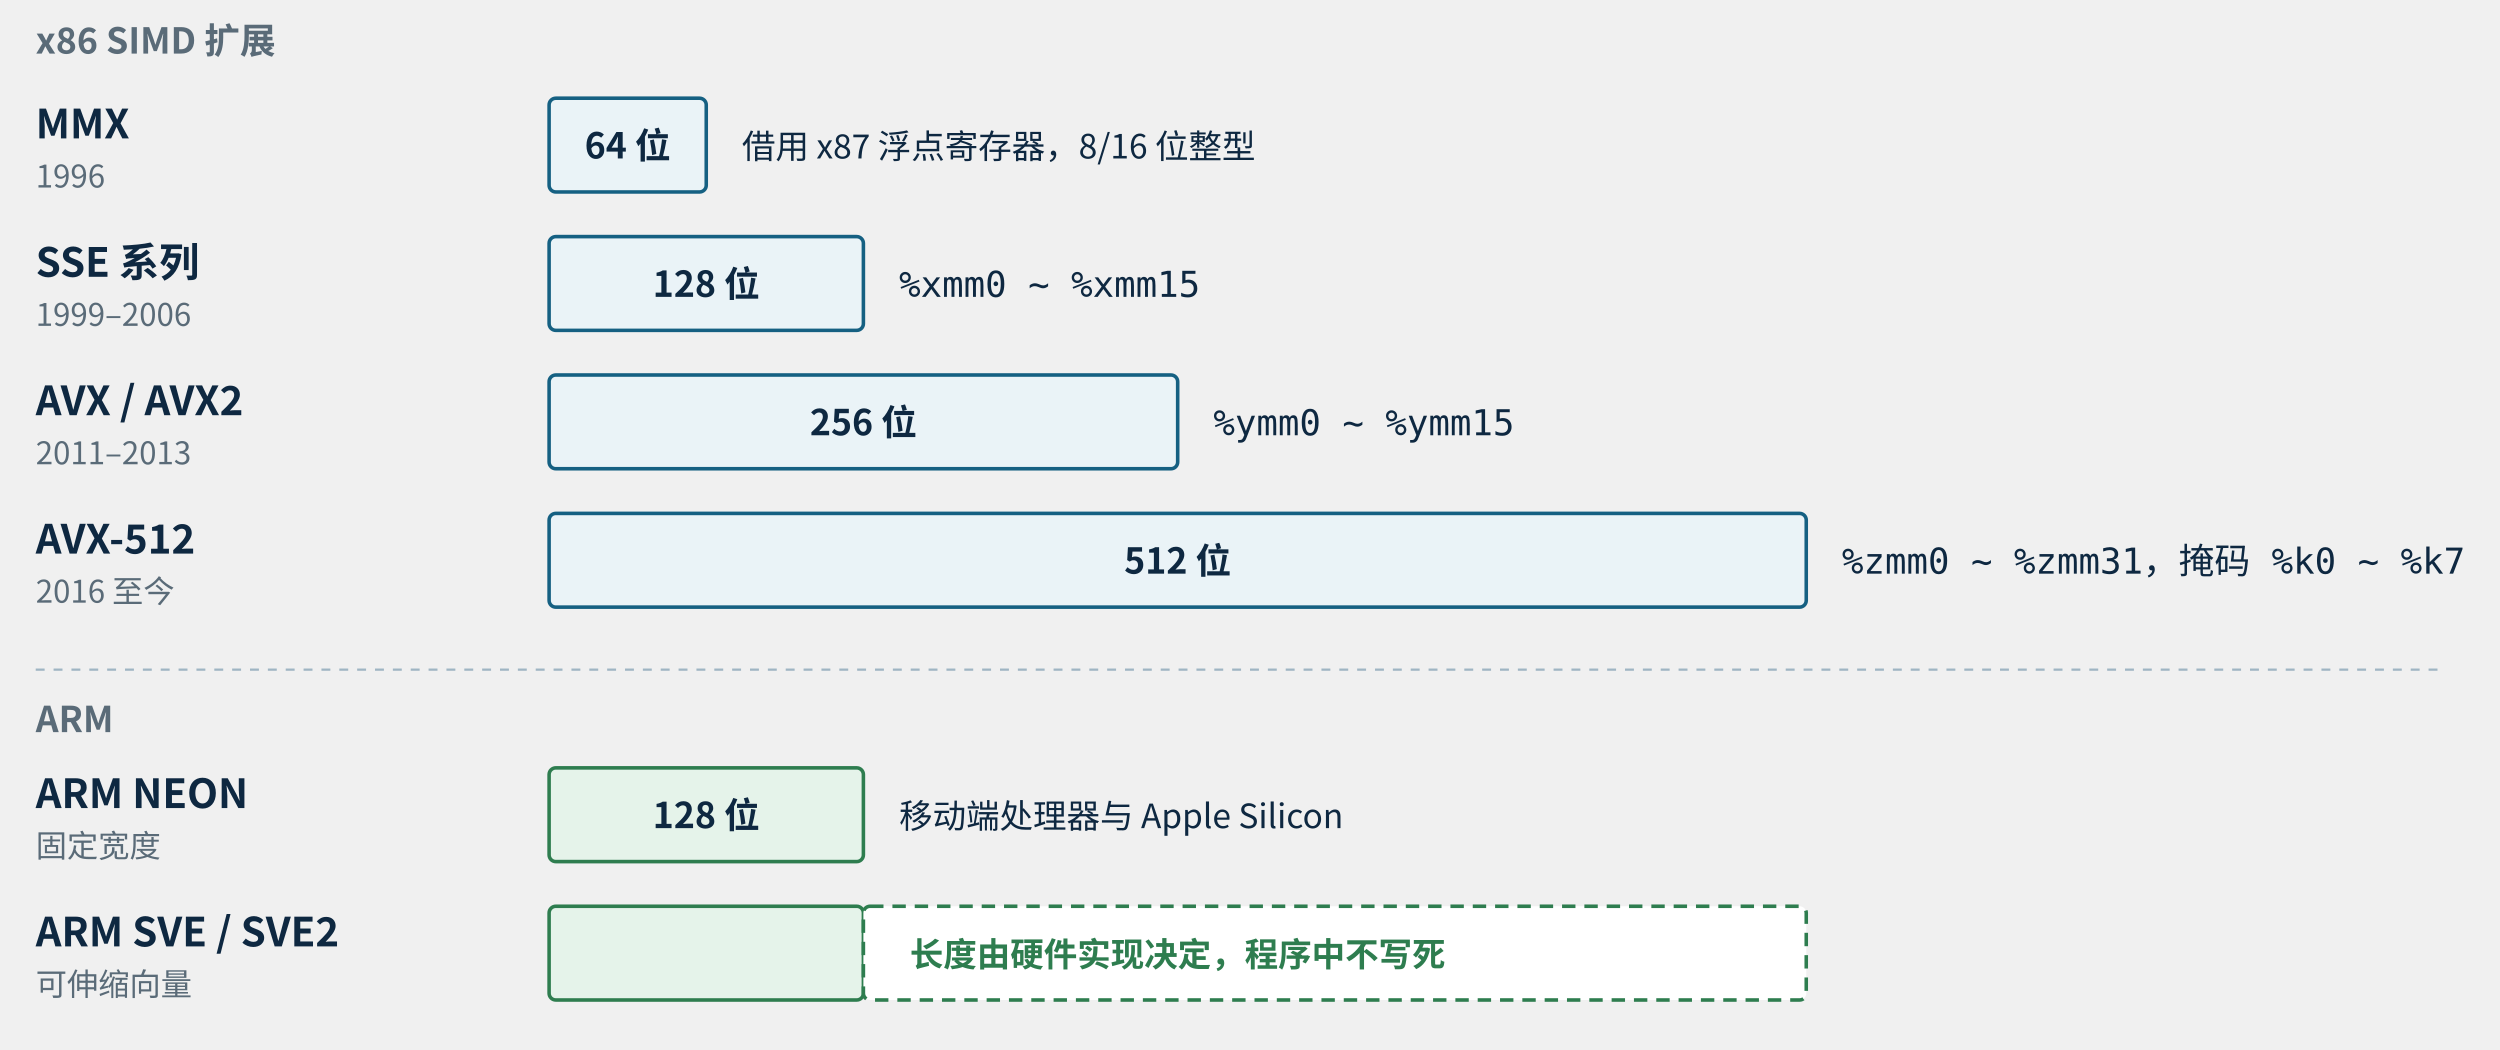
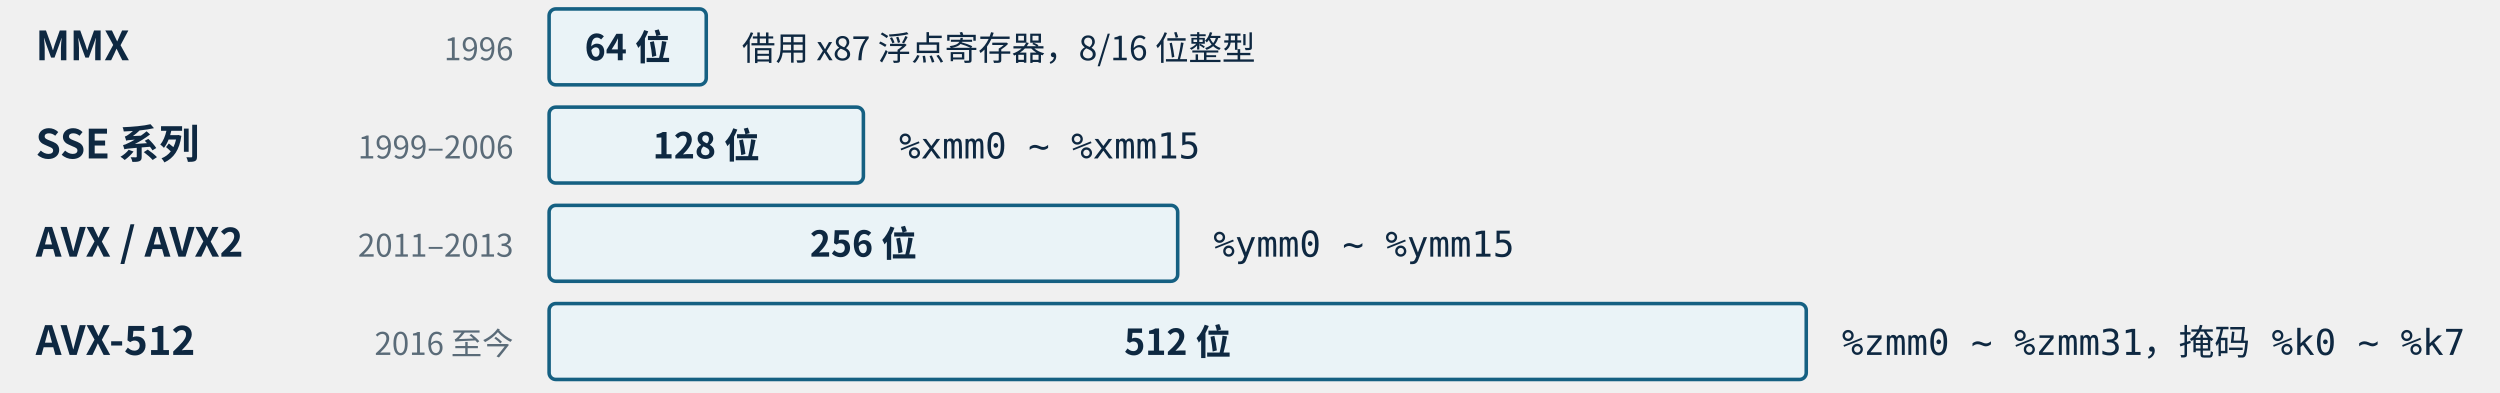
- <svg xmlns="http://www.w3.org/2000/svg" viewBox="4 0 1120 470" width="1120" height="470">
+ <svg xmlns="http://www.w3.org/2000/svg" viewBox="4 0 1120 176" width="1120" height="176">
  <defs>
    <marker id="ah-156082" viewBox="0 0 10 10" refX="9" refY="5" markerWidth="7" markerHeight="7" orient="auto-start-reverse">
      <path d="M0,0 L10,5 L0,10 z" fill="#156082" />
    </marker>
    <marker id="ah-e97132" viewBox="0 0 10 10" refX="9" refY="5" markerWidth="7" markerHeight="7" orient="auto-start-reverse">
      <path d="M0,0 L10,5 L0,10 z" fill="#e97132" />
    </marker>
    <marker id="ah-0e2841" viewBox="0 0 10 10" refX="9" refY="5" markerWidth="7" markerHeight="7" orient="auto-start-reverse">
      <path d="M0,0 L10,5 L0,10 z" fill="#0e2841" />
    </marker>
    <marker id="ah-2e7d4f" viewBox="0 0 10 10" refX="9" refY="5" markerWidth="7" markerHeight="7" orient="auto-start-reverse">
      <path d="M0,0 L10,5 L0,10 z" fill="#2e7d4f" />
    </marker>
    <marker id="ah-c0392b" viewBox="0 0 10 10" refX="9" refY="5" markerWidth="7" markerHeight="7" orient="auto-start-reverse">
      <path d="M0,0 L10,5 L0,10 z" fill="#c0392b" />
    </marker>
    <marker id="ah-5a6b78" viewBox="0 0 10 10" refX="9" refY="5" markerWidth="7" markerHeight="7" orient="auto-start-reverse">
      <path d="M0,0 L10,5 L0,10 z" fill="#5a6b78" />
    </marker>
    <marker id="ah-9fb5c3" viewBox="0 0 10 10" refX="9" refY="5" markerWidth="7" markerHeight="7" orient="auto-start-reverse">
      <path d="M0,0 L10,5 L0,10 z" fill="#9fb5c3" />
    </marker>
  </defs>
-   <text x="20.0" y="24.0" font-family="PingFang SC, Noto Sans CJK SC, Source Han Sans SC, sans-serif" font-size="16" font-weight="bold" fill="#5a6b78" text-anchor="start">x86 SIMD 扩展</text>
-   <text x="20.0" y="62.0" font-family="PingFang SC, Noto Sans CJK SC, Source Han Sans SC, sans-serif" font-size="18" font-weight="bold" fill="#0e2841" text-anchor="start">MMX</text>
-   <text x="20.0" y="84.0" font-family="PingFang SC, Noto Sans CJK SC, Source Han Sans SC, sans-serif" font-size="14" font-weight="normal" fill="#5a6b78" text-anchor="start">1996</text>
-   <rect x="250.0" y="44.0" width="70.4" height="42.0" rx="3" fill="#eaf3f7" stroke="#156082" stroke-width="1.6" />
-   <text x="285.2" y="71.0" font-family="PingFang SC, Noto Sans CJK SC, Source Han Sans SC, sans-serif" font-size="16" font-weight="bold" fill="#0e2841" text-anchor="middle">64 位</text>
-   <text x="336.4" y="71.0" font-family="PingFang SC, Noto Sans CJK SC, Source Han Sans SC, sans-serif" font-size="15" font-weight="normal" fill="#0e2841" text-anchor="start">借用 x87 浮点寄存器，8/16 位整型</text>
-   <text x="20.0" y="124.0" font-family="PingFang SC, Noto Sans CJK SC, Source Han Sans SC, sans-serif" font-size="18" font-weight="bold" fill="#0e2841" text-anchor="start">SSE 系列</text>
-   <text x="20.0" y="146.0" font-family="PingFang SC, Noto Sans CJK SC, Source Han Sans SC, sans-serif" font-size="14" font-weight="normal" fill="#5a6b78" text-anchor="start">1999–2006</text>
-   <rect x="250.0" y="106.0" width="140.8" height="42.0" rx="3" fill="#eaf3f7" stroke="#156082" stroke-width="1.6" />
-   <text x="320.4" y="133.0" font-family="PingFang SC, Noto Sans CJK SC, Source Han Sans SC, sans-serif" font-size="16" font-weight="bold" fill="#0e2841" text-anchor="middle">128 位</text>
-   <text x="406.8" y="133.0" font-family="SFMono-Regular, Menlo, DejaVu Sans Mono, Consolas, monospace" font-size="16" font-weight="normal" fill="#0e2841" text-anchor="start">%xmm0 ~ %xmm15</text>
-   <text x="20.0" y="186.0" font-family="PingFang SC, Noto Sans CJK SC, Source Han Sans SC, sans-serif" font-size="18" font-weight="bold" fill="#0e2841" text-anchor="start">AVX / AVX2</text>
-   <text x="20.0" y="208.0" font-family="PingFang SC, Noto Sans CJK SC, Source Han Sans SC, sans-serif" font-size="14" font-weight="normal" fill="#5a6b78" text-anchor="start">2011–2013</text>
-   <rect x="250.0" y="168.0" width="281.6" height="42.0" rx="3" fill="#eaf3f7" stroke="#156082" stroke-width="1.6" />
-   <text x="390.8" y="195.0" font-family="PingFang SC, Noto Sans CJK SC, Source Han Sans SC, sans-serif" font-size="16" font-weight="bold" fill="#0e2841" text-anchor="middle">256 位</text>
-   <text x="547.6" y="195.0" font-family="SFMono-Regular, Menlo, DejaVu Sans Mono, Consolas, monospace" font-size="16" font-weight="normal" fill="#0e2841" text-anchor="start">%ymm0 ~ %ymm15</text>
-   <text x="20.0" y="248.0" font-family="PingFang SC, Noto Sans CJK SC, Source Han Sans SC, sans-serif" font-size="18" font-weight="bold" fill="#0e2841" text-anchor="start">AVX-512</text>
-   <text x="20.0" y="270.0" font-family="PingFang SC, Noto Sans CJK SC, Source Han Sans SC, sans-serif" font-size="14" font-weight="normal" fill="#5a6b78" text-anchor="start">2016 至今</text>
-   <rect x="250.0" y="230.0" width="563.2" height="42.0" rx="3" fill="#eaf3f7" stroke="#156082" stroke-width="1.6" />
-   <text x="531.6" y="257.0" font-family="PingFang SC, Noto Sans CJK SC, Source Han Sans SC, sans-serif" font-size="16" font-weight="bold" fill="#0e2841" text-anchor="middle">512 位</text>
-   <text x="829.2" y="257.0" font-family="SFMono-Regular, Menlo, DejaVu Sans Mono, Consolas, monospace" font-size="16" font-weight="normal" fill="#0e2841" text-anchor="start">%zmm0 ~ %zmm31，掩码 %k0 ~ %k7</text>
-   <line x1="20.0" y1="300.0" x2="1100.0" y2="300.0" stroke="#9fb5c3" stroke-width="1" stroke-dasharray="4 4" />
-   <text x="20.0" y="328.0" font-family="PingFang SC, Noto Sans CJK SC, Source Han Sans SC, sans-serif" font-size="16" font-weight="bold" fill="#5a6b78" text-anchor="start">ARM</text>
-   <text x="20.0" y="362.0" font-family="PingFang SC, Noto Sans CJK SC, Source Han Sans SC, sans-serif" font-size="18" font-weight="bold" fill="#0e2841" text-anchor="start">ARM NEON</text>
-   <text x="20.0" y="384.0" font-family="PingFang SC, Noto Sans CJK SC, Source Han Sans SC, sans-serif" font-size="14" font-weight="normal" fill="#5a6b78" text-anchor="start">固定宽度</text>
-   <rect x="250.0" y="344.0" width="140.8" height="42.0" rx="3" fill="#e5f3ea" stroke="#2e7d4f" stroke-width="1.6" />
-   <text x="320.4" y="371.0" font-family="PingFang SC, Noto Sans CJK SC, Source Han Sans SC, sans-serif" font-size="16" font-weight="bold" fill="#0e2841" text-anchor="middle">128 位</text>
-   <text x="406.8" y="371.0" font-family="PingFang SC, Noto Sans CJK SC, Source Han Sans SC, sans-serif" font-size="15" font-weight="normal" fill="#0e2841" text-anchor="start">移动端处理器与 Apple Silicon</text>
-   <text x="20.0" y="424.0" font-family="PingFang SC, Noto Sans CJK SC, Source Han Sans SC, sans-serif" font-size="18" font-weight="bold" fill="#0e2841" text-anchor="start">ARM SVE / SVE2</text>
-   <text x="20.0" y="446.0" font-family="PingFang SC, Noto Sans CJK SC, Source Han Sans SC, sans-serif" font-size="14" font-weight="normal" fill="#5a6b78" text-anchor="start">可伸缩向量</text>
-   <rect x="250.0" y="406.0" width="140.8" height="42.0" rx="3" fill="#e5f3ea" stroke="#2e7d4f" stroke-width="1.6" />
-   <rect x="390.8" y="406.0" width="422.4" height="42.0" rx="3" fill="#ffffff" stroke="#2e7d4f" stroke-width="1.6" stroke-dasharray="6 4" />
-   <text x="531.6" y="433.0" font-family="PingFang SC, Noto Sans CJK SC, Source Han Sans SC, sans-serif" font-size="15" font-weight="bold" fill="#2e7d4f" text-anchor="middle">长度由硬件实现决定，程序中不写死</text>
+   <text x="20.0" y="27.0" font-family="PingFang SC, Noto Sans CJK SC, Source Han Sans SC, sans-serif" font-size="18" font-weight="bold" fill="#0e2841" text-anchor="start">MMX</text>
+   <text x="234.0" y="27.0" font-family="PingFang SC, Noto Sans CJK SC, Source Han Sans SC, sans-serif" font-size="14" font-weight="normal" fill="#5a6b78" text-anchor="end">1996</text>
+   <rect x="250.0" y="4.0" width="70.4" height="34.0" rx="3" fill="#eaf3f7" stroke="#156082" stroke-width="1.6" />
+   <text x="285.2" y="27.0" font-family="PingFang SC, Noto Sans CJK SC, Source Han Sans SC, sans-serif" font-size="16" font-weight="bold" fill="#0e2841" text-anchor="middle">64 位</text>
+   <text x="336.4" y="27.0" font-family="PingFang SC, Noto Sans CJK SC, Source Han Sans SC, sans-serif" font-size="15" font-weight="normal" fill="#0e2841" text-anchor="start">借用 x87 浮点寄存器，8/16 位整型</text>
+   <text x="20.0" y="71.0" font-family="PingFang SC, Noto Sans CJK SC, Source Han Sans SC, sans-serif" font-size="18" font-weight="bold" fill="#0e2841" text-anchor="start">SSE 系列</text>
+   <text x="234.0" y="71.0" font-family="PingFang SC, Noto Sans CJK SC, Source Han Sans SC, sans-serif" font-size="14" font-weight="normal" fill="#5a6b78" text-anchor="end">1999–2006</text>
+   <rect x="250.0" y="48.0" width="140.8" height="34.0" rx="3" fill="#eaf3f7" stroke="#156082" stroke-width="1.6" />
+   <text x="320.4" y="71.0" font-family="PingFang SC, Noto Sans CJK SC, Source Han Sans SC, sans-serif" font-size="16" font-weight="bold" fill="#0e2841" text-anchor="middle">128 位</text>
+   <text x="406.8" y="71.0" font-family="SFMono-Regular, Menlo, DejaVu Sans Mono, Consolas, monospace" font-size="16" font-weight="normal" fill="#0e2841" text-anchor="start">%xmm0 ~ %xmm15</text>
+   <text x="20.0" y="115.0" font-family="PingFang SC, Noto Sans CJK SC, Source Han Sans SC, sans-serif" font-size="18" font-weight="bold" fill="#0e2841" text-anchor="start">AVX / AVX2</text>
+   <text x="234.0" y="115.0" font-family="PingFang SC, Noto Sans CJK SC, Source Han Sans SC, sans-serif" font-size="14" font-weight="normal" fill="#5a6b78" text-anchor="end">2011–2013</text>
+   <rect x="250.0" y="92.0" width="281.6" height="34.0" rx="3" fill="#eaf3f7" stroke="#156082" stroke-width="1.6" />
+   <text x="390.8" y="115.0" font-family="PingFang SC, Noto Sans CJK SC, Source Han Sans SC, sans-serif" font-size="16" font-weight="bold" fill="#0e2841" text-anchor="middle">256 位</text>
+   <text x="547.6" y="115.0" font-family="SFMono-Regular, Menlo, DejaVu Sans Mono, Consolas, monospace" font-size="16" font-weight="normal" fill="#0e2841" text-anchor="start">%ymm0 ~ %ymm15</text>
+   <text x="20.0" y="159.0" font-family="PingFang SC, Noto Sans CJK SC, Source Han Sans SC, sans-serif" font-size="18" font-weight="bold" fill="#0e2841" text-anchor="start">AVX-512</text>
+   <text x="234.0" y="159.0" font-family="PingFang SC, Noto Sans CJK SC, Source Han Sans SC, sans-serif" font-size="14" font-weight="normal" fill="#5a6b78" text-anchor="end">2016 至今</text>
+   <rect x="250.0" y="136.0" width="563.2" height="34.0" rx="3" fill="#eaf3f7" stroke="#156082" stroke-width="1.6" />
+   <text x="531.6" y="159.0" font-family="PingFang SC, Noto Sans CJK SC, Source Han Sans SC, sans-serif" font-size="16" font-weight="bold" fill="#0e2841" text-anchor="middle">512 位</text>
+   <text x="829.2" y="159.0" font-family="SFMono-Regular, Menlo, DejaVu Sans Mono, Consolas, monospace" font-size="16" font-weight="normal" fill="#0e2841" text-anchor="start">%zmm0 ~ %zmm31，掩码 %k0 ~ %k7</text>
</svg>
